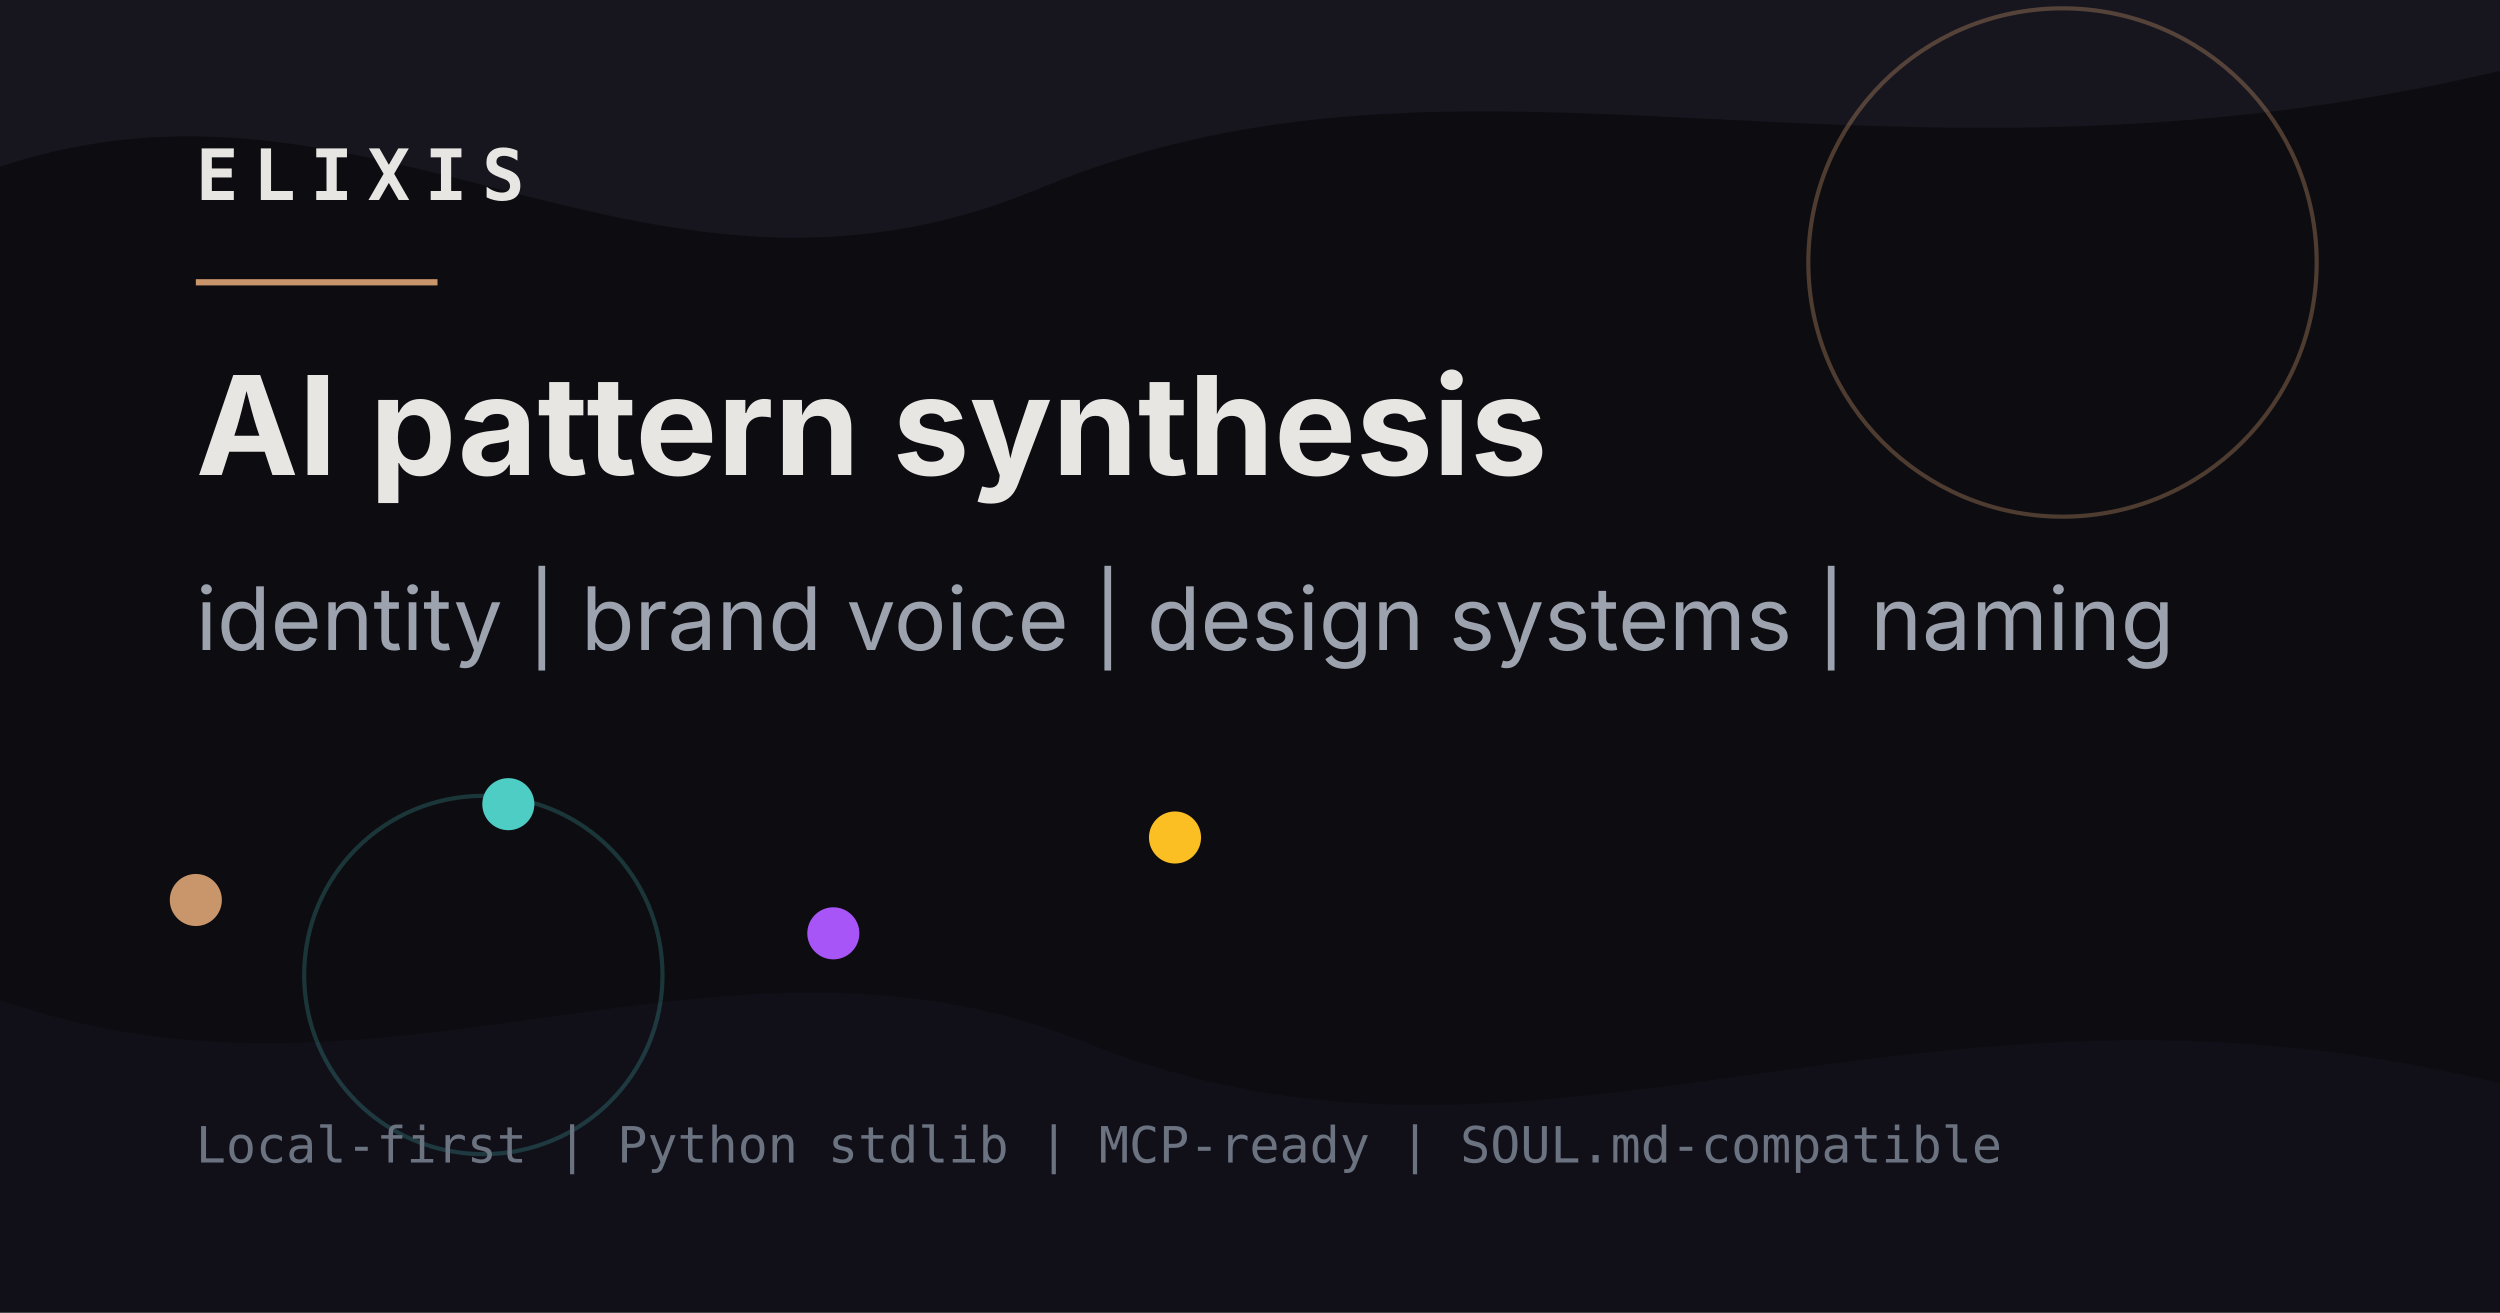
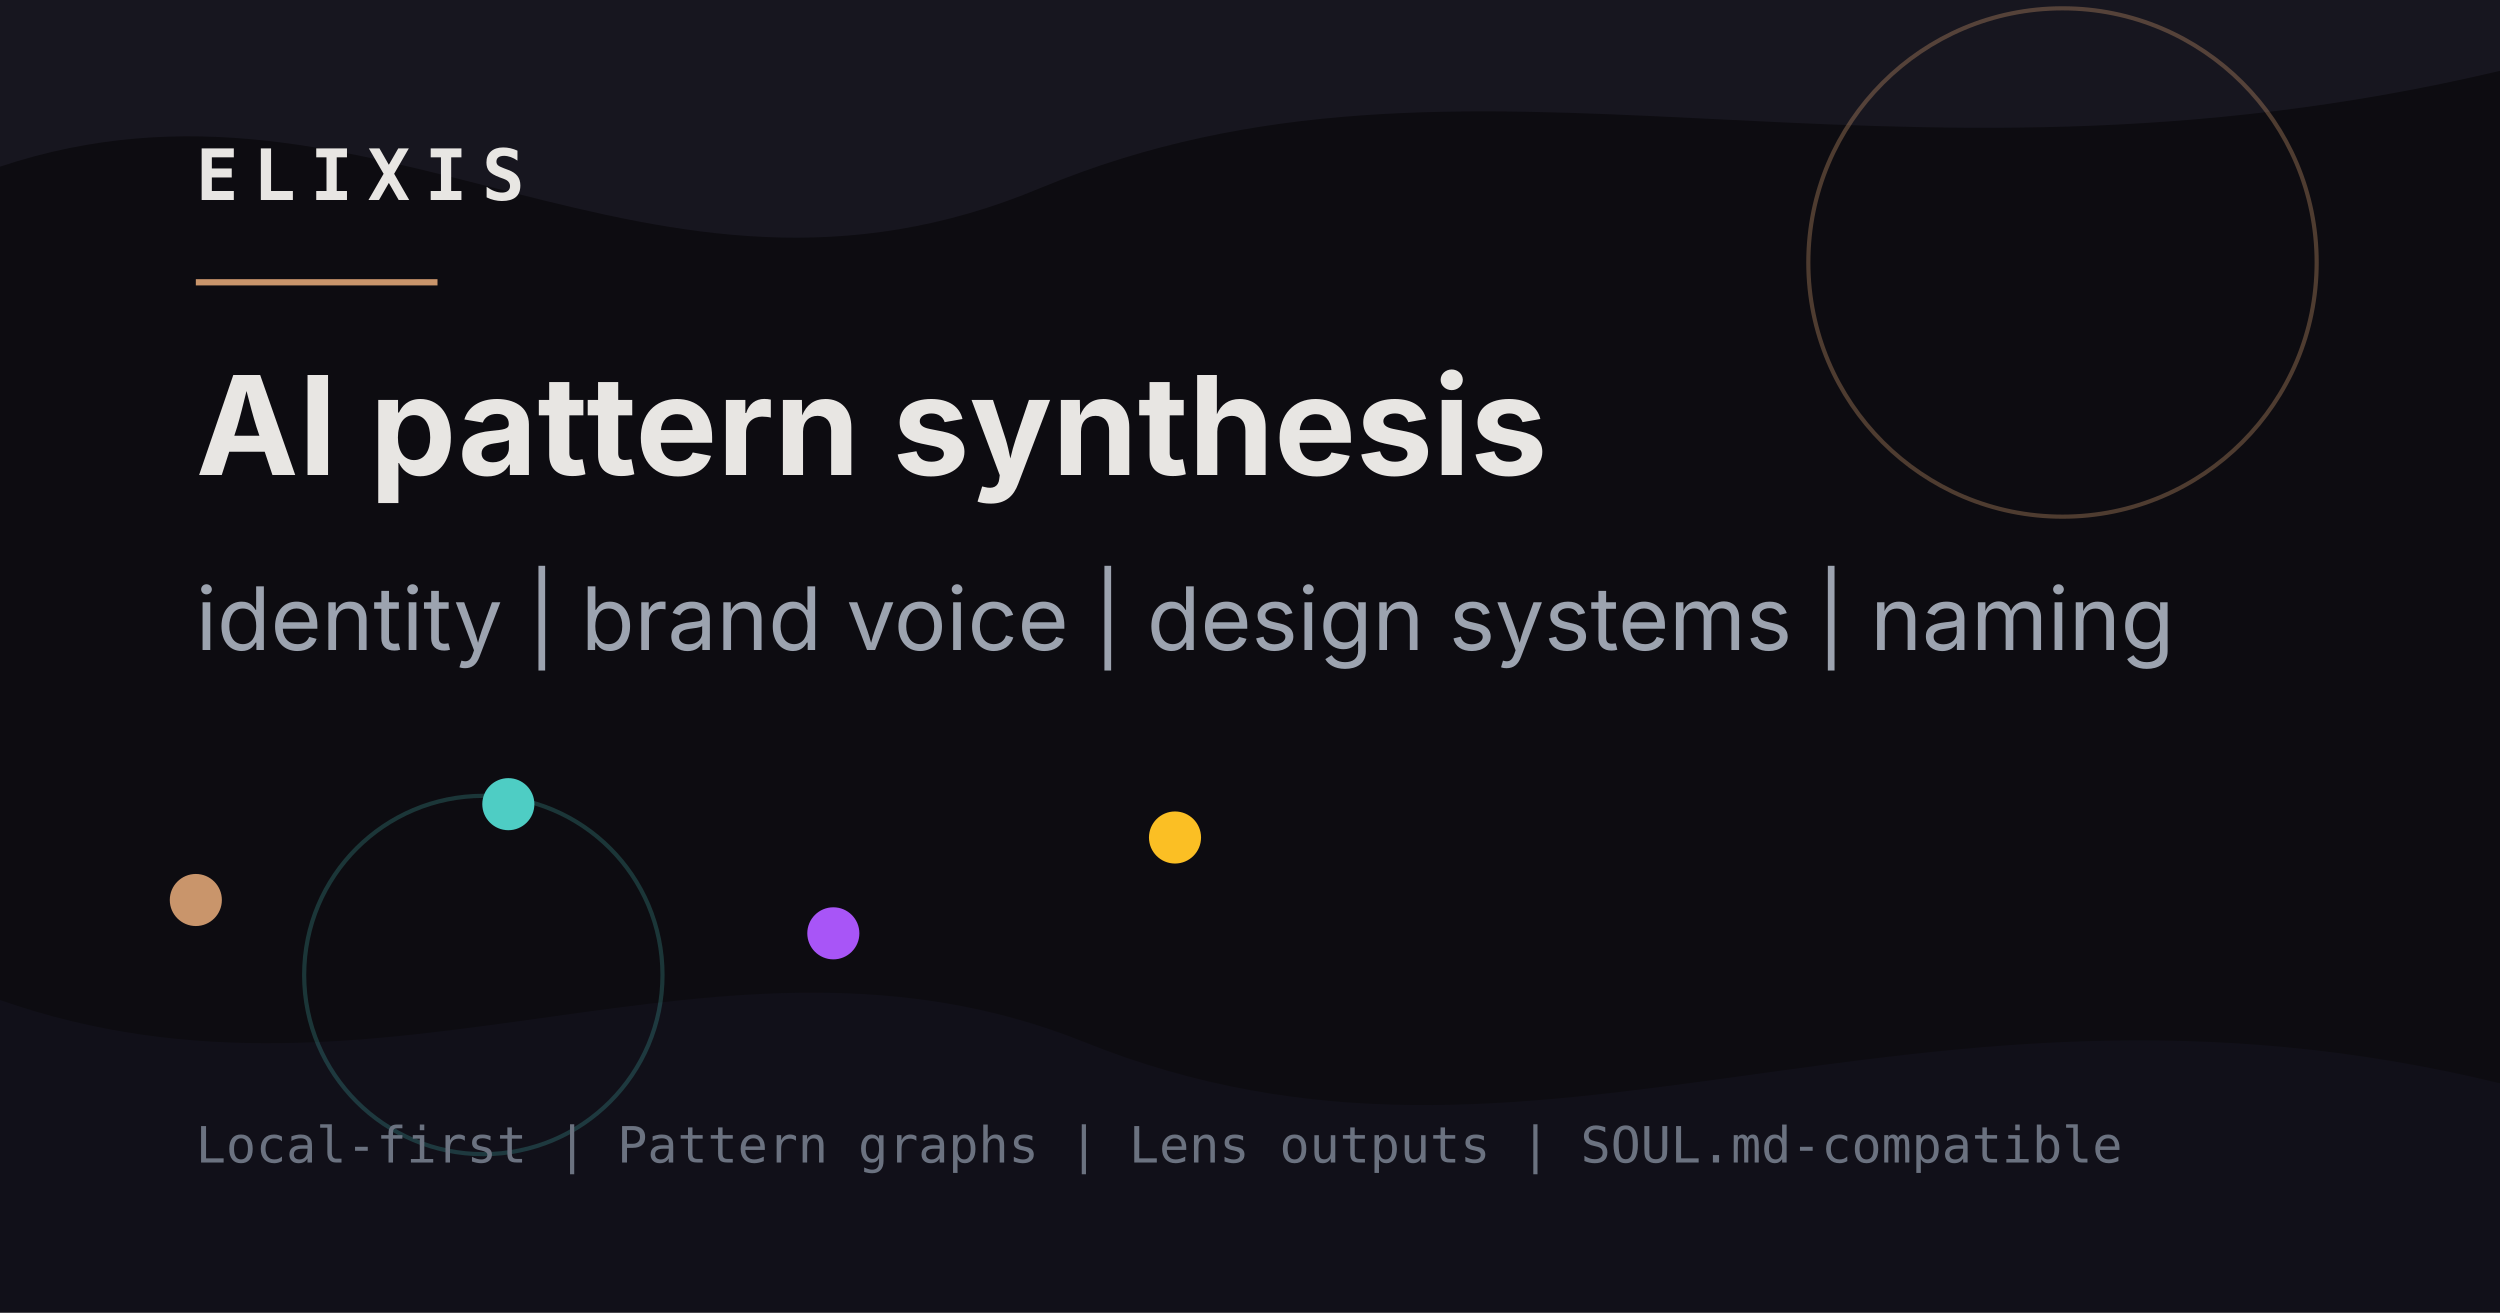
<svg xmlns="http://www.w3.org/2000/svg" viewBox="0 0 1200 630" role="img" aria-labelledby="title desc">
  <rect width="1200" height="630" fill="#0d0c11" />
  <path d="M0 80 C180 20 310 170 500 90 C705 5 900 105 1200 34 L1200 0 L0 0 Z" fill="#17161f" />
  <path d="M0 630 L0 480 C185 545 345 430 520 500 C738 588 913 450 1200 520 L1200 630 Z" fill="#111019" />
  <circle cx="990" cy="126" r="122" fill="none" stroke="#c9956b" stroke-width="2" opacity="0.35" />
  <circle cx="232" cy="468" r="86" fill="none" stroke="#4ecdc4" stroke-width="2" opacity="0.22" />
  <g transform="translate(94 96)">
    <text x="0" y="0" fill="#e8e6e3" font-family="ui-monospace, SFMono-Regular, Menlo, monospace" font-size="34" font-weight="700" letter-spacing="7">ELIXIS</text>
    <rect x="0" y="38" width="116" height="3" fill="#c9956b" />
  </g>
  <g transform="translate(94 228)">
    <text x="0" y="0" fill="#e8e6e3" font-family="system-ui, -apple-system, Segoe UI, sans-serif" font-size="66" font-weight="700">AI pattern synthesis</text>
    <text x="0" y="84" fill="#9ca3af" font-family="system-ui, -apple-system, Segoe UI, sans-serif" font-size="42">identity | brand voice | design systems | naming</text>
  </g>
  <g transform="translate(94 432)" fill="none" stroke-linecap="round" stroke-linejoin="round">
    <circle cx="0" cy="0" r="12" fill="#c9956b" stroke="#c9956b" />
    <circle cx="150" cy="-46" r="12" fill="#4ecdc4" stroke="#4ecdc4" />
    <circle cx="306" cy="16" r="12" fill="#a855f7" stroke="#a855f7" />
    <circle cx="470" cy="-30" r="12" fill="#fbbf24" stroke="#fbbf24" />
    <path d="M14 -4 C62 -42 92 -56 136 -48" />
    <path d="M164 -42 C215 -18 250 6 292 14" />
    <path d="M320 12 C370 -18 410 -35 456 -31" />
  </g>
-   <text x="94" y="558" fill="#6b7280" font-family="ui-monospace, SFMono-Regular, Menlo, monospace" font-size="24">Local-first | Python stdlib | MCP-ready | SOUL.md-compatible</text>
+   <text x="94" y="558" fill="#6b7280" font-family="ui-monospace, SFMono-Regular, Menlo, monospace" font-size="24">Local-first | Pattern graphs | Lens outputs | SOUL.md-compatible</text>
</svg>
